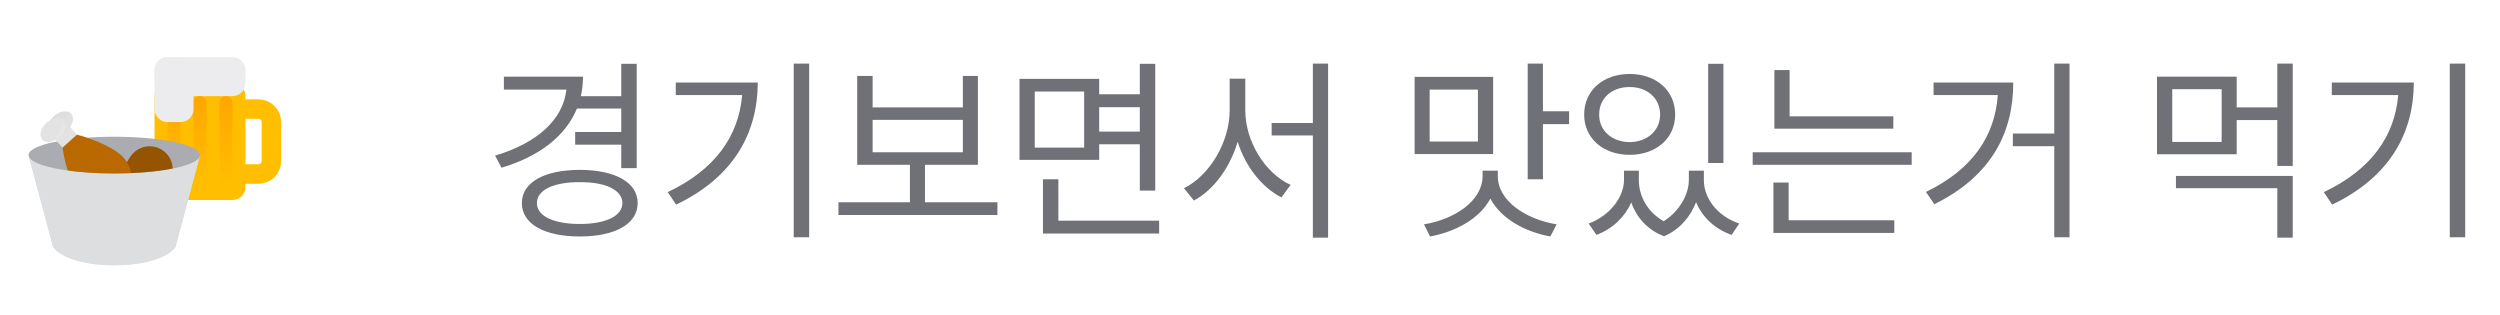
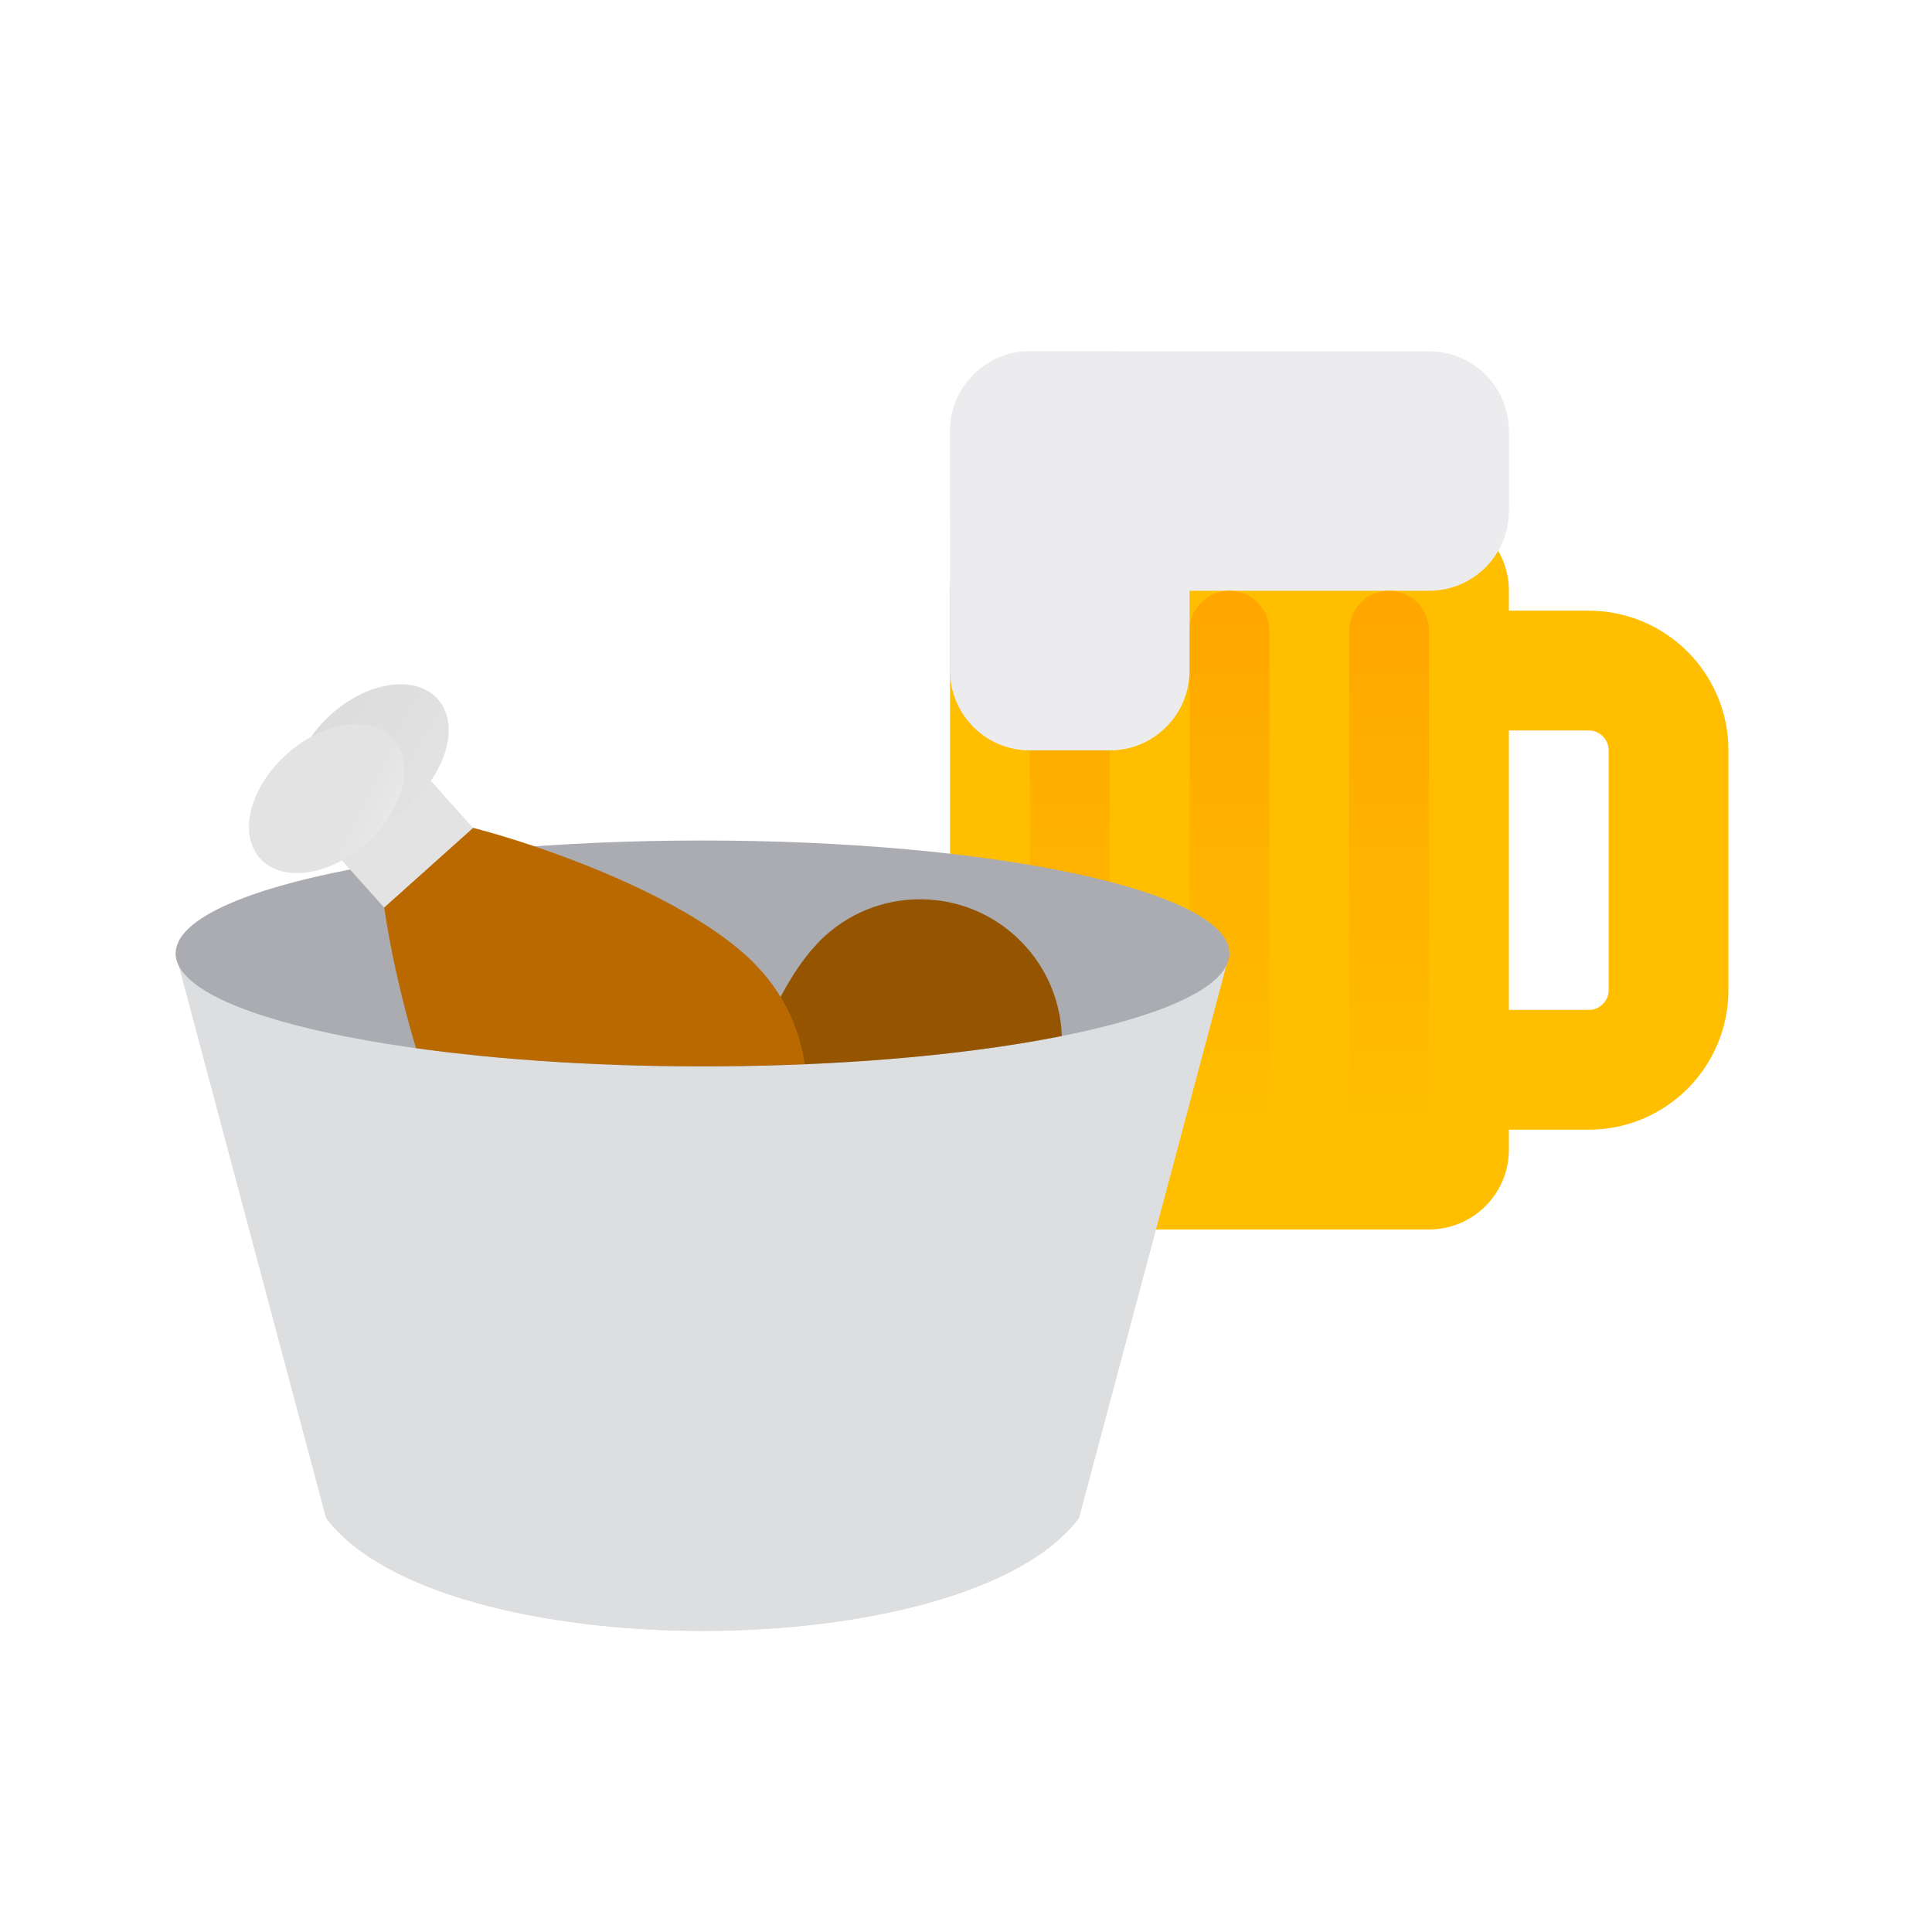
- <svg xmlns="http://www.w3.org/2000/svg" width="175" height="22" viewBox="0 0 175 22" fill="none">
+ <svg xmlns="http://www.w3.org/2000/svg" width="22" height="22" viewBox="0 0 22 22" fill="none">
  <rect x="10.818" y="5.818" width="6.364" height="8.182" rx="0.909" fill="#FFBF00" />
  <rect width="6.364" height="2.727" rx="0.909" transform="matrix(1 0 0 -1 10.8184 6.72705)" fill="#ECECEE" />
-   <rect x="11.727" y="6.727" width="0.909" height="6.364" rx="0.455" fill="url(#paint0_linear_1523_3179)" />
-   <rect x="15.363" y="6.727" width="0.909" height="6.364" rx="0.455" fill="url(#paint1_linear_1523_3179)" />
-   <rect x="13.545" y="6.727" width="0.909" height="6.364" rx="0.455" fill="url(#paint2_linear_1523_3179)" />
+   <rect x="11.727" y="6.727" width="0.909" height="6.364" rx="0.455" fill="url(#paint0_linear_1523_3180)" />
+   <rect x="15.363" y="6.727" width="0.909" height="6.364" rx="0.455" fill="url(#paint1_linear_1523_3180)" />
+   <rect x="13.545" y="6.727" width="0.909" height="6.364" rx="0.455" fill="url(#paint2_linear_1523_3180)" />
  <rect width="4.545" height="2.727" rx="0.909" transform="matrix(-4.37114e-08 1 1 4.37114e-08 10.8184 4)" fill="#ECECEE" />
  <path d="M17.182 7.636H18.091C18.593 7.636 19 8.043 19 8.545V11.273C19 11.775 18.593 12.182 18.091 12.182H17.182" stroke="#FFBF00" stroke-width="1.364" stroke-linecap="round" />
  <path d="M14 10.857L12.286 17.286C11 19 5 19 3.714 17.286L2 10.857H14Z" fill="#DDDEE0" />
  <path d="M12.286 17.285L14 10.857H2L3.714 17.285C5 19 11 19 12.286 17.285Z" fill="#DDDEE0" />
  <ellipse cx="8" cy="10.857" rx="6" ry="1.286" fill="#AAACB2" />
-   <mask id="mask0_1523_3179" style="mask-type:alpha" maskUnits="userSpaceOnUse" x="2" y="7" width="12" height="6">
+   <mask id="mask0_1523_3180" style="mask-type:alpha" maskUnits="userSpaceOnUse" x="2" y="7" width="12" height="6">
    <path d="M14 11.286H13.656C12.831 11.785 10.61 12.143 8 12.143C5.39 12.143 3.169 11.785 2.344 11.286H2V7H14V11.286Z" fill="#D9D9D9" />
  </mask>
-   <g mask="url(#mask0_1523_3179)">
+   <g mask="url(#mask0_1523_3180)">
    <path d="M11.624 10.718C12.252 11.351 12.248 12.372 11.616 13L11.492 13.111C10.83 13.656 9.543 14.014 8.948 14.131L8.19 13.367C8.311 12.773 8.68 11.489 9.229 10.831L9.341 10.708C9.974 10.08 10.996 10.085 11.624 10.718Z" fill="#955500" />
    <rect x="6.291" y="10.438" width="1.359" height="2.718" transform="rotate(138.166 6.29102 10.4385)" fill="#E3E3E3" />
    <path d="M8.507 13.93C7.668 14.681 6.379 14.61 5.628 13.771C5.581 13.718 5.537 13.664 5.496 13.608C4.853 12.738 4.484 11.092 4.375 10.334L5.388 9.427C6.129 9.618 7.725 10.167 8.519 10.902C8.57 10.949 8.619 11 8.666 11.052C9.416 11.891 9.345 13.179 8.507 13.93Z" fill="#B96900" />
-     <ellipse cx="4.225" cy="8.64" rx="1.019" ry="0.68" transform="rotate(138.166 4.22484 8.63985)" fill="url(#paint3_linear_1523_3179)" />
-     <ellipse cx="3.719" cy="9.093" rx="1.019" ry="0.68" transform="rotate(138.166 3.71898 9.09347)" fill="url(#paint4_linear_1523_3179)" />
+     <ellipse cx="4.225" cy="8.64" rx="1.019" ry="0.68" transform="rotate(138.166 4.22484 8.63985)" fill="url(#paint3_linear_1523_3180)" />
+     <ellipse cx="3.719" cy="9.093" rx="1.019" ry="0.68" transform="rotate(138.166 3.71898 9.09347)" fill="url(#paint4_linear_1523_3180)" />
  </g>
-   <path d="M44.568 4.467V11.768H43.488V10.127H40.262V9.238H43.488V7.598H40.385C39.585 9.553 37.705 10.968 35.107 11.74L34.656 10.893C37.596 10.018 39.421 8.377 39.647 6.271H35.272V5.369H40.809C40.809 5.848 40.754 6.306 40.658 6.736H43.488V4.467H44.568ZM40.59 11.891C43.051 11.891 44.637 12.766 44.637 14.215C44.637 15.678 43.051 16.553 40.59 16.553C38.102 16.553 36.529 15.678 36.529 14.215C36.529 12.766 38.102 11.891 40.59 11.891ZM40.59 12.752C38.758 12.738 37.582 13.299 37.582 14.215C37.582 15.131 38.758 15.678 40.59 15.678C42.395 15.678 43.557 15.131 43.57 14.215C43.557 13.299 42.395 12.738 40.59 12.752ZM56.641 4.453V16.607H55.56V4.453H56.641ZM53.045 5.779C53.031 9.279 51.404 12.369 47.33 14.324L46.742 13.449C50.03 11.891 51.705 9.56 51.951 6.654H47.303V5.779H53.045ZM69.82 14.16V15.049H58.691V14.16H63.695V11.535H60.004V5.314H61.084V7.516H67.4V5.314H68.453V11.535H64.748V14.16H69.82ZM61.084 10.66H67.4V8.391H61.084V10.66ZM76.943 5.52V6.6H79.787V4.467H80.867V13.34H79.787V10.1H76.943V11.193H71.365V5.52H76.943ZM72.432 6.408V10.332H75.891V6.408H72.432ZM81.141 15.445V16.348H73.006V12.547H74.086V15.445H81.141ZM76.943 9.211H79.787V7.502H76.943V9.211ZM87.17 7.721C87.17 9.922 88.578 12.137 90.342 12.943L89.699 13.818C88.318 13.107 87.177 11.651 86.637 9.922C86.097 11.74 84.955 13.299 83.574 14.037L82.877 13.176C84.654 12.301 86.076 9.963 86.076 7.721V5.506H87.17V7.721ZM92.967 4.453V16.635H91.9V9.484H89.016V8.609H91.9V4.453H92.967ZM104.52 5.383V10.783H99.023V5.383H104.52ZM100.076 6.271V9.908H103.453V6.271H100.076ZM108.006 4.453V7.789H109.838V8.691H108.006V12.547H106.939V4.453H108.006ZM104.848 12.315C104.834 14.065 106.816 15.35 108.963 15.705L108.525 16.553C106.728 16.225 105.053 15.295 104.328 13.9C103.59 15.295 101.908 16.225 100.104 16.553L99.68 15.705C101.826 15.35 103.781 14.065 103.781 12.315V11.945H104.848V12.315ZM114.719 12.615C114.719 13.688 115.293 14.83 116.455 15.486C117.604 14.769 118.219 13.559 118.219 12.615V11.945H119.271V12.615C119.271 13.859 120.188 15.117 121.746 15.65L121.213 16.443C119.996 16.013 119.142 15.165 118.725 14.146C118.349 15.131 117.604 16.061 116.482 16.539C115.3 16.088 114.548 15.192 114.186 14.174C113.755 15.158 112.914 16.006 111.752 16.443L111.205 15.65C112.736 15.076 113.666 13.777 113.68 12.615V11.945H114.719V12.615ZM120.639 4.467V11.412H119.572V4.467H120.639ZM114.076 5.178C115.922 5.178 117.262 6.326 117.262 8.021C117.262 9.689 115.922 10.838 114.076 10.838C112.23 10.838 110.891 9.689 110.891 8.021C110.891 6.326 112.23 5.178 114.076 5.178ZM114.076 6.094C112.832 6.08 111.93 6.887 111.943 8.021C111.93 9.143 112.832 9.936 114.076 9.949C115.307 9.936 116.209 9.143 116.209 8.021C116.209 6.887 115.307 6.08 114.076 6.094ZM132.533 8.145V9.006H124.207V4.904H125.273V8.145H132.533ZM133.818 10.66V11.535H122.689V10.66H133.818ZM132.602 15.418V16.307H124.139V12.779H125.205V15.418H132.602ZM144.865 4.453V16.607H143.799V10.236H140.9V9.348H143.799V4.453H144.865ZM140.928 5.779C140.928 9.225 139.465 12.287 135.404 14.297L134.816 13.435C138.111 11.843 139.636 9.505 139.848 6.654H135.35V5.779H140.928ZM160.492 12.315V16.635H159.412V13.176H152.316V12.315H160.492ZM160.492 4.453V11.617H159.412V8.404H156.568V10.797H150.99V5.369H156.568V7.516H159.412V4.453H160.492ZM152.057 6.244V9.936H155.516V6.244H152.057ZM172.564 4.453V16.607H171.484V4.453H172.564ZM168.969 5.779C168.955 9.279 167.328 12.369 163.254 14.324L162.666 13.449C165.954 11.891 167.629 9.56 167.875 6.654H163.227V5.779H168.969Z" fill="#6F7176" />
  <defs>
-     <linearGradient id="paint0_linear_1523_3179" x1="12.181" y1="6.727" x2="12.181" y2="13.091" gradientUnits="userSpaceOnUse">
+     <linearGradient id="paint0_linear_1523_3180" x1="12.181" y1="6.727" x2="12.181" y2="13.091" gradientUnits="userSpaceOnUse">
      <stop stop-color="#FFA600" />
      <stop offset="1" stop-color="#FFBF00" />
    </linearGradient>
-     <linearGradient id="paint1_linear_1523_3179" x1="15.818" y1="6.727" x2="15.818" y2="13.091" gradientUnits="userSpaceOnUse">
+     <linearGradient id="paint1_linear_1523_3180" x1="15.818" y1="6.727" x2="15.818" y2="13.091" gradientUnits="userSpaceOnUse">
      <stop stop-color="#FFA600" />
      <stop offset="1" stop-color="#FFBF00" />
    </linearGradient>
-     <linearGradient id="paint2_linear_1523_3179" x1="13.999" y1="6.727" x2="13.999" y2="13.091" gradientUnits="userSpaceOnUse">
+     <linearGradient id="paint2_linear_1523_3180" x1="13.999" y1="6.727" x2="13.999" y2="13.091" gradientUnits="userSpaceOnUse">
      <stop stop-color="#FFA600" />
      <stop offset="1" stop-color="#FFBF00" />
    </linearGradient>
-     <linearGradient id="paint3_linear_1523_3179" x1="3.918" y1="7.668" x2="4.532" y2="9.612" gradientUnits="userSpaceOnUse">
+     <linearGradient id="paint3_linear_1523_3180" x1="3.918" y1="7.668" x2="4.532" y2="9.612" gradientUnits="userSpaceOnUse">
      <stop stop-color="#E3E3E3" />
      <stop offset="1" stop-color="#DBDBDB" />
    </linearGradient>
-     <linearGradient id="paint4_linear_1523_3179" x1="3.33" y1="8.151" x2="4.107" y2="10.036" gradientUnits="userSpaceOnUse">
+     <linearGradient id="paint4_linear_1523_3180" x1="3.33" y1="8.151" x2="4.107" y2="10.036" gradientUnits="userSpaceOnUse">
      <stop stop-color="#ECECEC" />
      <stop offset="0.327" stop-color="#E3E3E3" />
    </linearGradient>
  </defs>
</svg>
